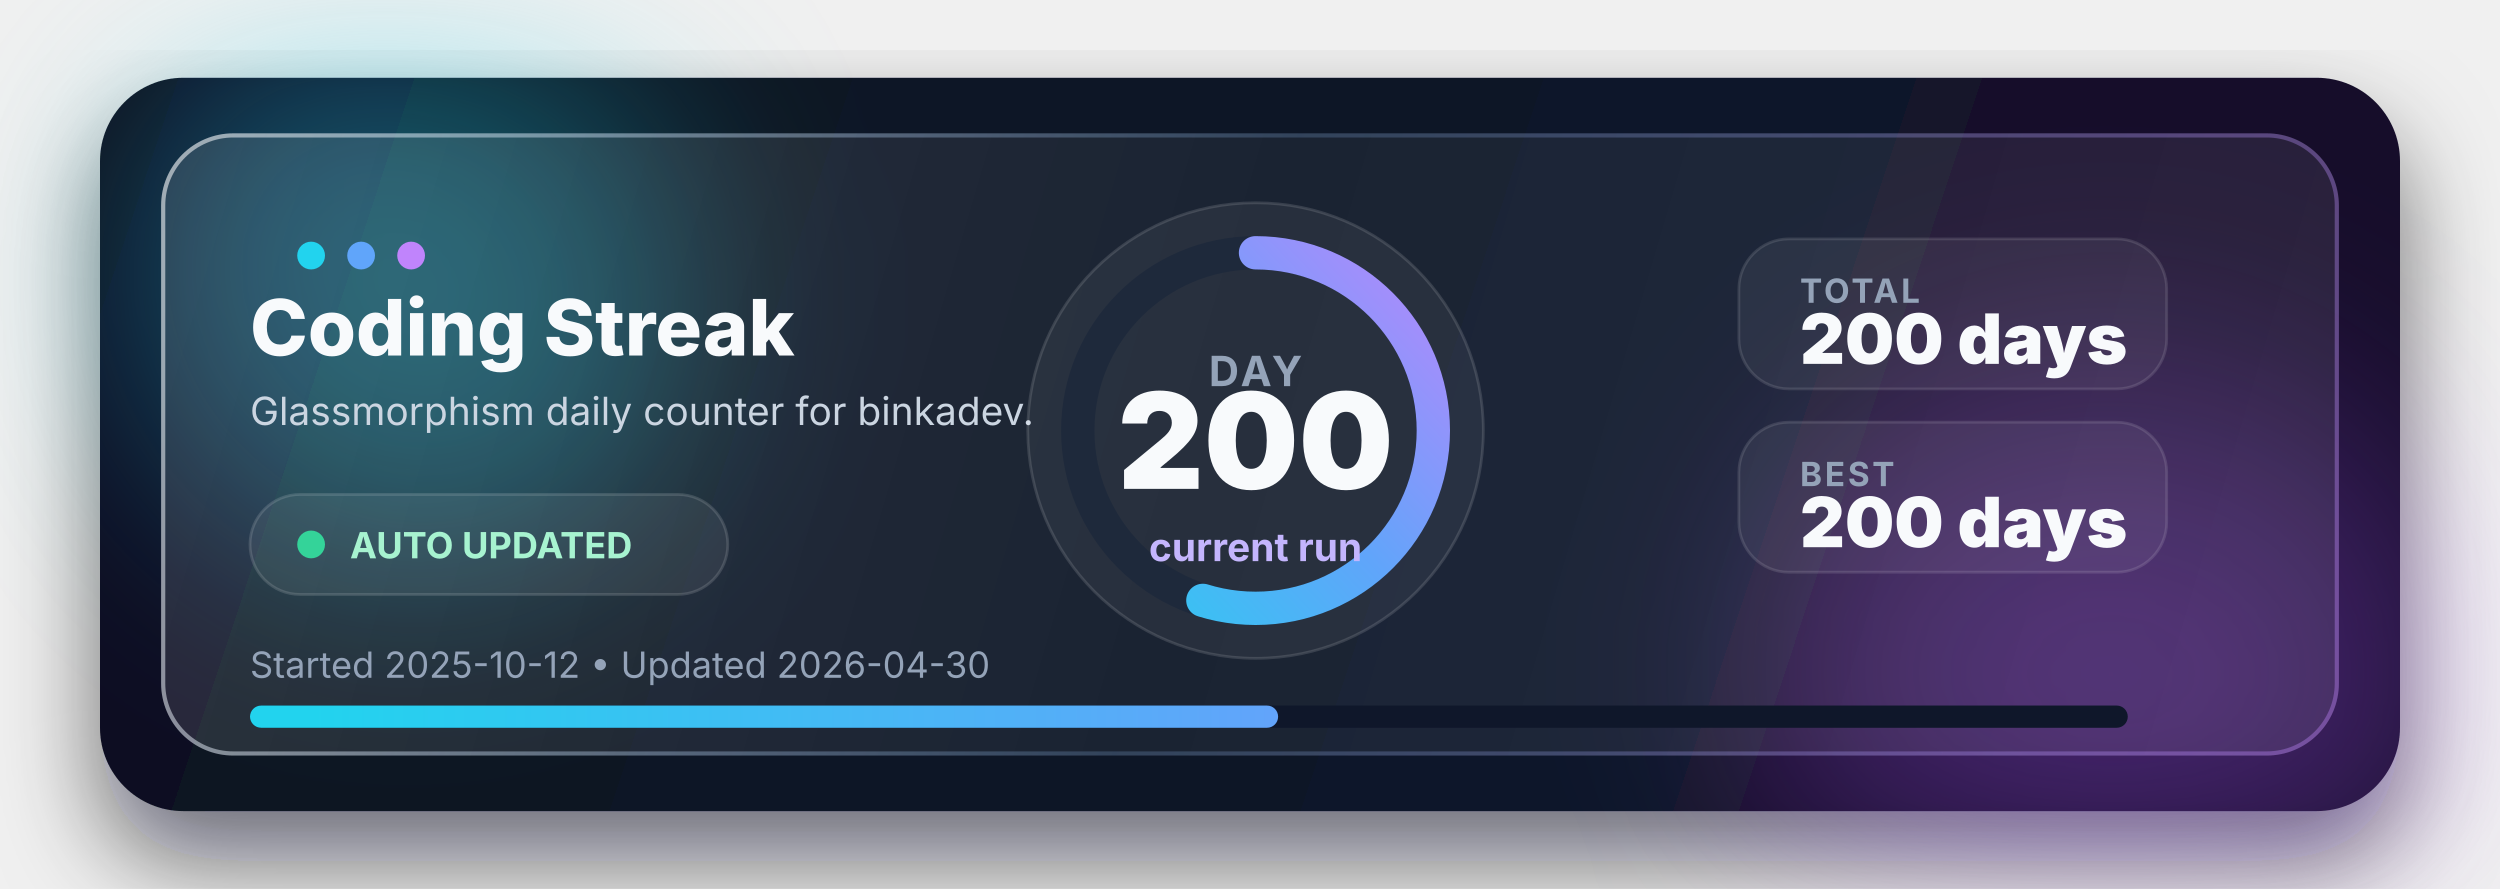
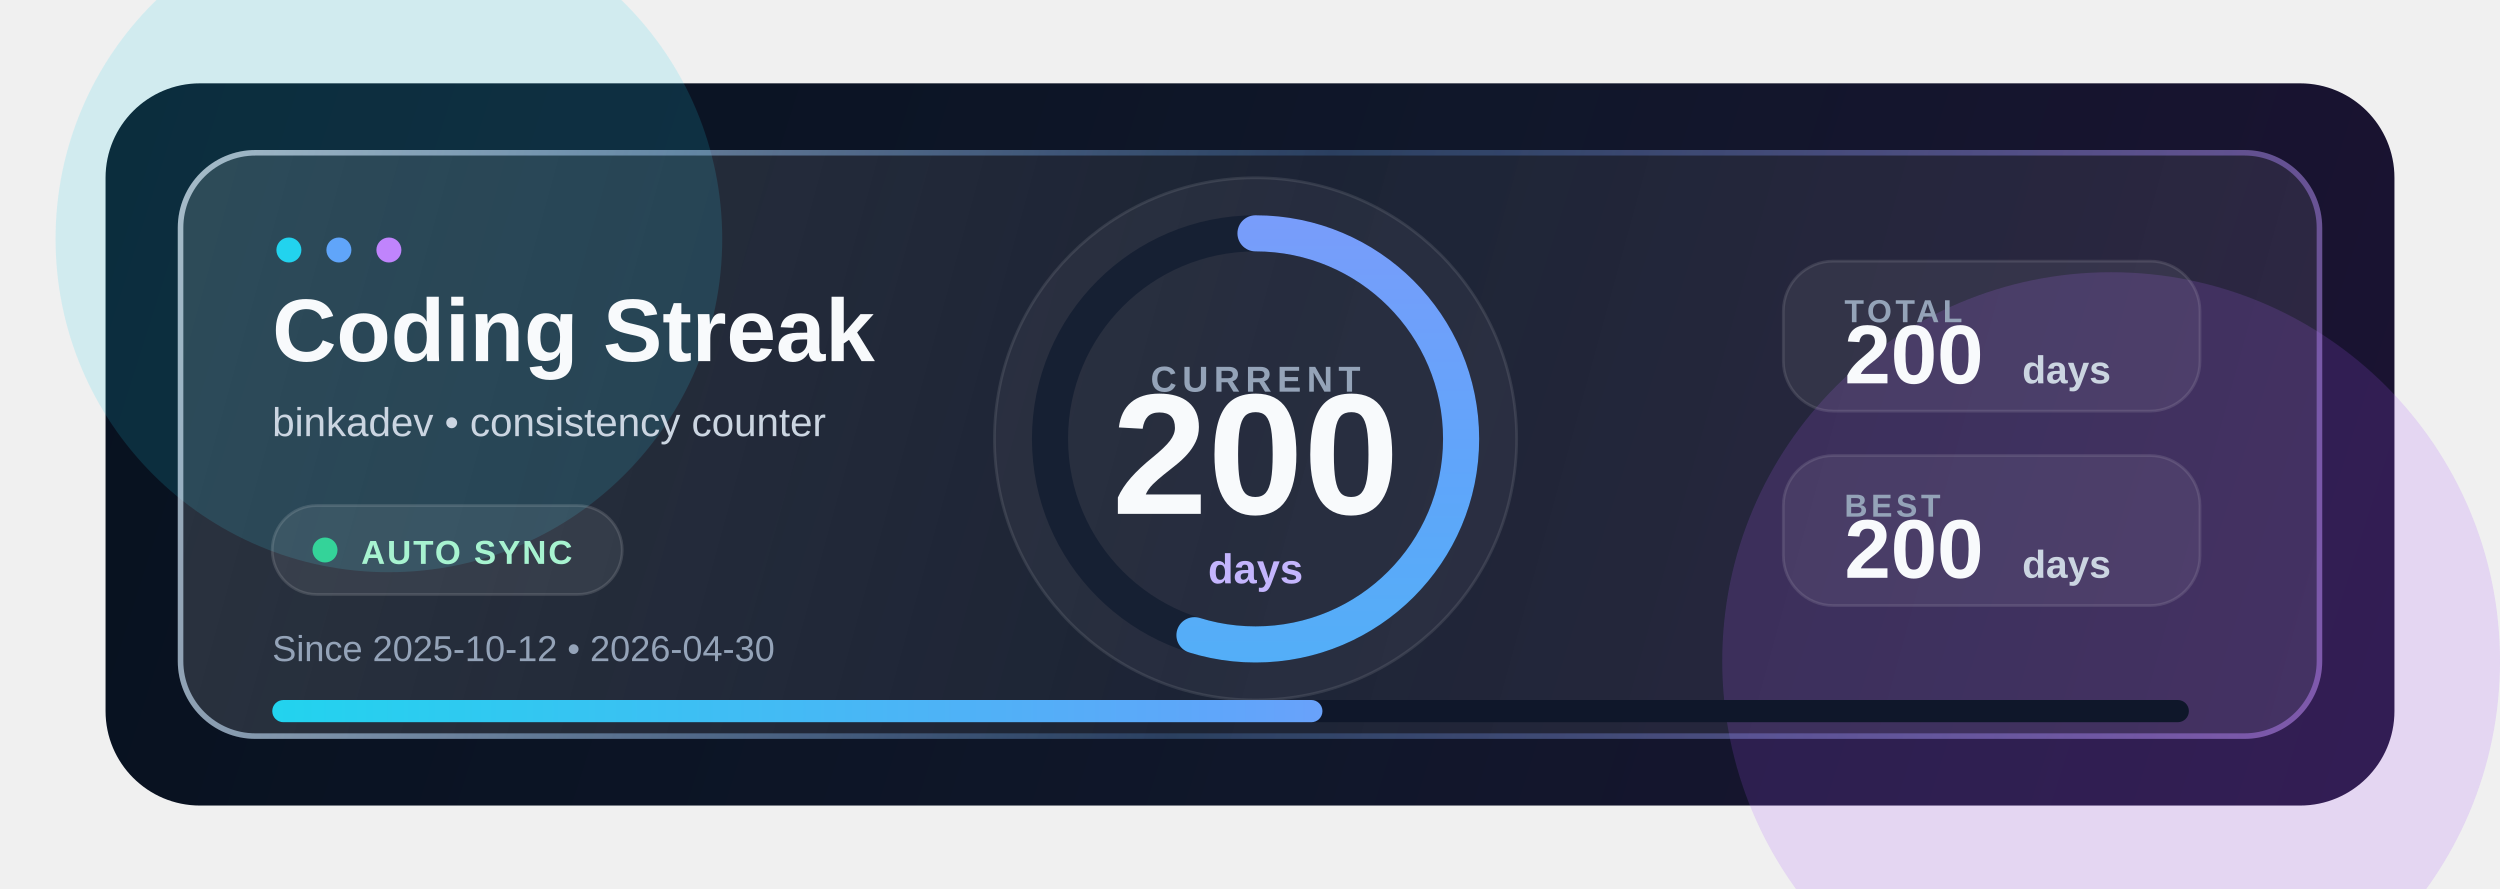
- <svg xmlns="http://www.w3.org/2000/svg" width="900" height="320" viewBox="0 0 900 320" fill="none" role="img" aria-label="Glassmorphism custom coding streak 200 days">
+ <svg xmlns="http://www.w3.org/2000/svg" width="900" height="320" viewBox="0 0 900 320" fill="none">
  <defs>
-     <linearGradient id="pageBg" x1="40" y1="28" x2="860" y2="300" gradientUnits="userSpaceOnUse">
+     <linearGradient id="bg" x1="40" y1="30" x2="860" y2="290" gradientUnits="userSpaceOnUse">
      <stop stop-color="#07111F" />
-       <stop offset="0.48" stop-color="#0D1328" />
-       <stop offset="1" stop-color="#17102B" />
+       <stop offset="0.55" stop-color="#10172A" />
+       <stop offset="1" stop-color="#1B1232" />
    </linearGradient>
-     <linearGradient id="glass" x1="62" y1="48" x2="838" y2="276" gradientUnits="userSpaceOnUse">
-       <stop stop-color="#FFFFFF" stop-opacity="0.12" />
-       <stop offset="0.48" stop-color="#FFFFFF" stop-opacity="0.055" />
-       <stop offset="1" stop-color="#FFFFFF" stop-opacity="0.085" />
+     <linearGradient id="glass" x1="64" y1="54" x2="836" y2="266" gradientUnits="userSpaceOnUse">
+       <stop stop-color="#FFFFFF" stop-opacity="0.14" />
+       <stop offset="0.5" stop-color="#FFFFFF" stop-opacity="0.055" />
+       <stop offset="1" stop-color="#FFFFFF" stop-opacity="0.09" />
    </linearGradient>
-     <linearGradient id="glassStroke" x1="66" y1="48" x2="834" y2="278" gradientUnits="userSpaceOnUse">
-       <stop stop-color="#FFFFFF" stop-opacity="0.55" />
-       <stop offset="0.48" stop-color="#93C5FD" stop-opacity="0.2" />
-       <stop offset="1" stop-color="#C084FC" stop-opacity="0.38" />
+     <linearGradient id="line" x1="64" y1="54" x2="836" y2="266" gradientUnits="userSpaceOnUse">
+       <stop stop-color="#E0F2FE" stop-opacity="0.68" />
+       <stop offset="0.5" stop-color="#60A5FA" stop-opacity="0.22" />
+       <stop offset="1" stop-color="#C084FC" stop-opacity="0.48" />
    </linearGradient>
-     <linearGradient id="accent" x1="112" y1="263" x2="788" y2="263" gradientUnits="userSpaceOnUse">
+     <linearGradient id="accent" x1="98" y1="252" x2="788" y2="252" gradientUnits="userSpaceOnUse">
      <stop stop-color="#22D3EE" />
      <stop offset="0.5" stop-color="#60A5FA" />
      <stop offset="1" stop-color="#C084FC" />
    </linearGradient>
-     <linearGradient id="ring" x1="386" y1="72" x2="528" y2="224" gradientUnits="userSpaceOnUse">
-       <stop stop-color="#22D3EE" />
-       <stop offset="0.5" stop-color="#60A5FA" />
-       <stop offset="1" stop-color="#C084FC" />
-     </linearGradient>
-     <radialGradient id="cyanGlow" cx="0" cy="0" r="1" gradientUnits="userSpaceOnUse" gradientTransform="translate(146 102) rotate(42) scale(232 184)">
-       <stop stop-color="#22D3EE" stop-opacity="0.42" />
-       <stop offset="1" stop-color="#22D3EE" stop-opacity="0" />
-     </radialGradient>
-     <radialGradient id="purpleGlow" cx="0" cy="0" r="1" gradientUnits="userSpaceOnUse" gradientTransform="translate(760 246) rotate(180) scale(260 186)">
-       <stop stop-color="#A855F7" stop-opacity="0.38" />
-       <stop offset="1" stop-color="#A855F7" stop-opacity="0" />
-     </radialGradient>
-     <filter id="shadow" x="0" y="0" width="900" height="320" filterUnits="userSpaceOnUse" color-interpolation-filters="sRGB">
-       <feDropShadow dx="0" dy="18" stdDeviation="18" flood-color="#020617" flood-opacity="0.55" />
-     </filter>
-     <filter id="blur" x="-80" y="-80" width="1060" height="480" filterUnits="userSpaceOnUse" color-interpolation-filters="sRGB">
-       <feGaussianBlur stdDeviation="34" />
-     </filter>
  </defs>
-   <rect width="900" height="320" rx="0" fill="transparent" />
-   <g filter="url(#shadow)">
-     <rect x="36" y="28" width="828" height="264" rx="30" fill="url(#pageBg)" />
-   </g>
-   <g filter="url(#blur)">
-     <circle cx="145" cy="105" r="112" fill="url(#cyanGlow)" />
-     <circle cx="758" cy="240" r="132" fill="url(#purpleGlow)" />
-   </g>
-   <rect x="58" y="48" width="784" height="224" rx="26" fill="url(#glass)" />
-   <rect x="58.75" y="48.75" width="782.5" height="222.5" rx="25.25" stroke="url(#glassStroke)" stroke-width="1.5" />
-   <circle cx="112" cy="92" r="5" fill="#22D3EE" />
-   <circle cx="130" cy="92" r="5" fill="#60A5FA" />
-   <circle cx="148" cy="92" r="5" fill="#C084FC" />
-   <text x="90" y="128" fill="#F8FAFC" font-size="28" font-weight="800" font-family="Inter, Arial, Helvetica, sans-serif">Coding Streak</text>
-   <text x="90" y="153" fill="#CBD5E1" font-size="14" font-family="Inter, Arial, Helvetica, sans-serif">Glassmorphism daily counter for binkadev.</text>
-   <rect x="90" y="178" width="172" height="36" rx="18" fill="#FFFFFF" fill-opacity="0.07" stroke="#FFFFFF" stroke-opacity="0.14" />
-   <circle cx="112" cy="196" r="5" fill="#34D399" />
-   <text x="126" y="201" fill="#A7F3D0" font-size="13" font-weight="700" font-family="Inter, Arial, Helvetica, sans-serif">AUTO UPDATED</text>
-   <circle cx="452" cy="155" r="82" fill="#FFFFFF" fill-opacity="0.055" stroke="#FFFFFF" stroke-opacity="0.13" />
-   <circle cx="452" cy="155" r="64" stroke="#1E293B" stroke-width="12" />
-   <circle cx="452" cy="155" r="64" stroke="url(#ring)" stroke-width="12" stroke-linecap="round" stroke-dasharray="220.32 181.80" transform="rotate(-90 452 155)" />
-   <text x="452" y="139" text-anchor="middle" fill="#94A3B8" font-size="15" font-weight="700" letter-spacing="1.2" font-family="Inter, Arial, Helvetica, sans-serif">DAY</text>
-   <text x="452" y="176" text-anchor="middle" fill="#F8FAFC" font-size="48" font-weight="900" font-family="Inter, Arial, Helvetica, sans-serif">200</text>
-   <text x="452" y="202" text-anchor="middle" fill="#C4B5FD" font-size="14" font-weight="700" font-family="Inter, Arial, Helvetica, sans-serif">current run</text>
-   <rect x="626" y="86" width="154" height="54" rx="18" fill="#FFFFFF" fill-opacity="0.06" stroke="#FFFFFF" stroke-opacity="0.12" />
-   <text x="648" y="109" fill="#94A3B8" font-size="12" font-weight="700" letter-spacing="1" font-family="Inter, Arial, Helvetica, sans-serif">TOTAL</text>
-   <text x="648" y="131" fill="#F8FAFC" font-size="25" font-weight="900" font-family="Inter, Arial, Helvetica, sans-serif">200 days</text>
-   <rect x="626" y="152" width="154" height="54" rx="18" fill="#FFFFFF" fill-opacity="0.06" stroke="#FFFFFF" stroke-opacity="0.12" />
-   <text x="648" y="175" fill="#94A3B8" font-size="12" font-weight="700" letter-spacing="1" font-family="Inter, Arial, Helvetica, sans-serif">BEST</text>
-   <text x="648" y="197" fill="#F8FAFC" font-size="25" font-weight="900" font-family="Inter, Arial, Helvetica, sans-serif">200 days</text>
-   <text x="90" y="244" fill="#94A3B8" font-size="13" font-family="Inter, Arial, Helvetica, sans-serif">Started 2025-10-12 • Updated 2026-04-30</text>
-   <rect x="90" y="254" width="676" height="8" rx="4" fill="#0F172A" />
-   <rect x="90" y="254" width="370.12" height="8" rx="4" fill="url(#accent)" />
+   <rect x="38" y="30" width="824" height="260" rx="34" fill="url(#bg)" />
+   <circle cx="140" cy="86" r="120" fill="#22D3EE" fill-opacity="0.15" />
+   <circle cx="760" cy="238" r="140" fill="#A855F7" fill-opacity="0.17" />
+   <rect x="64" y="54" width="772" height="212" rx="28" fill="url(#glass)" />
+   <rect x="65" y="55" width="770" height="210" rx="27" stroke="url(#line)" stroke-width="2" />
+   <circle cx="104" cy="90" r="4.5" fill="#22D3EE" />
+   <circle cx="122" cy="90" r="4.5" fill="#60A5FA" />
+   <circle cx="140" cy="90" r="4.5" fill="#C084FC" />
+   <text x="98" y="130" fill="#F8FAFC" font-size="32" font-weight="800" font-family="Segoe UI, Arial, sans-serif">Coding Streak</text>
+   <text x="98" y="157" fill="#CBD5E1" font-size="14.5" font-family="Segoe UI, Arial, sans-serif">binkadev • consistency counter</text>
+   <rect x="98" y="182" width="126" height="32" rx="16" fill="#FFFFFF" fill-opacity="0.075" stroke="#FFFFFF" stroke-opacity="0.13" />
+   <circle cx="117" cy="198" r="4.5" fill="#34D399" />
+   <text x="130" y="203" fill="#A7F3D0" font-size="12" font-weight="800" letter-spacing="0.7" font-family="Segoe UI, Arial, sans-serif">AUTO SYNC</text>
+   <text x="98" y="238" fill="#94A3B8" font-size="13" font-family="Segoe UI, Arial, sans-serif">Since 2025-10-12 • 2026-04-30</text>
+   <circle cx="452" cy="158" r="94" fill="#FFFFFF" fill-opacity="0.045" stroke="#FFFFFF" stroke-opacity="0.10" />
+   <circle cx="452" cy="158" r="74" stroke="#162033" stroke-width="13" />
+   <circle cx="452" cy="158" r="74" stroke="url(#accent)" stroke-width="13" stroke-linecap="round" stroke-dasharray="254.81 210.14" transform="rotate(-90 452 158)" />
+   <text x="452" y="141" text-anchor="middle" fill="#94A3B8" font-size="13" font-weight="800" letter-spacing="2" font-family="Segoe UI, Arial, sans-serif">CURRENT</text>
+   <text x="452" y="185" text-anchor="middle" fill="#F8FAFC" font-size="62" font-weight="900" font-family="Segoe UI, Arial, sans-serif">200</text>
+   <text x="452" y="210" text-anchor="middle" fill="#C4B5FD" font-size="15" font-weight="700" font-family="Segoe UI, Arial, sans-serif">days</text>
+   <rect x="642" y="94" width="150" height="54" rx="18" fill="#FFFFFF" fill-opacity="0.065" stroke="#FFFFFF" stroke-opacity="0.11" />
+   <text x="664" y="116" fill="#94A3B8" font-size="11.5" font-weight="800" letter-spacing="1.3" font-family="Segoe UI, Arial, sans-serif">TOTAL</text>
+   <text x="664" y="138" fill="#F8FAFC" font-size="30" font-weight="900" font-family="Segoe UI, Arial, sans-serif">200</text>
+   <text x="728" y="138" fill="#CBD5E1" font-size="14" font-weight="700" font-family="Segoe UI, Arial, sans-serif">days</text>
+   <rect x="642" y="164" width="150" height="54" rx="18" fill="#FFFFFF" fill-opacity="0.065" stroke="#FFFFFF" stroke-opacity="0.11" />
+   <text x="664" y="186" fill="#94A3B8" font-size="11.5" font-weight="800" letter-spacing="1.3" font-family="Segoe UI, Arial, sans-serif">BEST</text>
+   <text x="664" y="208" fill="#F8FAFC" font-size="30" font-weight="900" font-family="Segoe UI, Arial, sans-serif">200</text>
+   <text x="728" y="208" fill="#CBD5E1" font-size="14" font-weight="700" font-family="Segoe UI, Arial, sans-serif">days</text>
+   <rect x="98" y="252" width="690" height="8" rx="4" fill="#0F172A" />
+   <rect x="98" y="252" width="378.08" height="8" rx="4" fill="url(#accent)" />
</svg>
